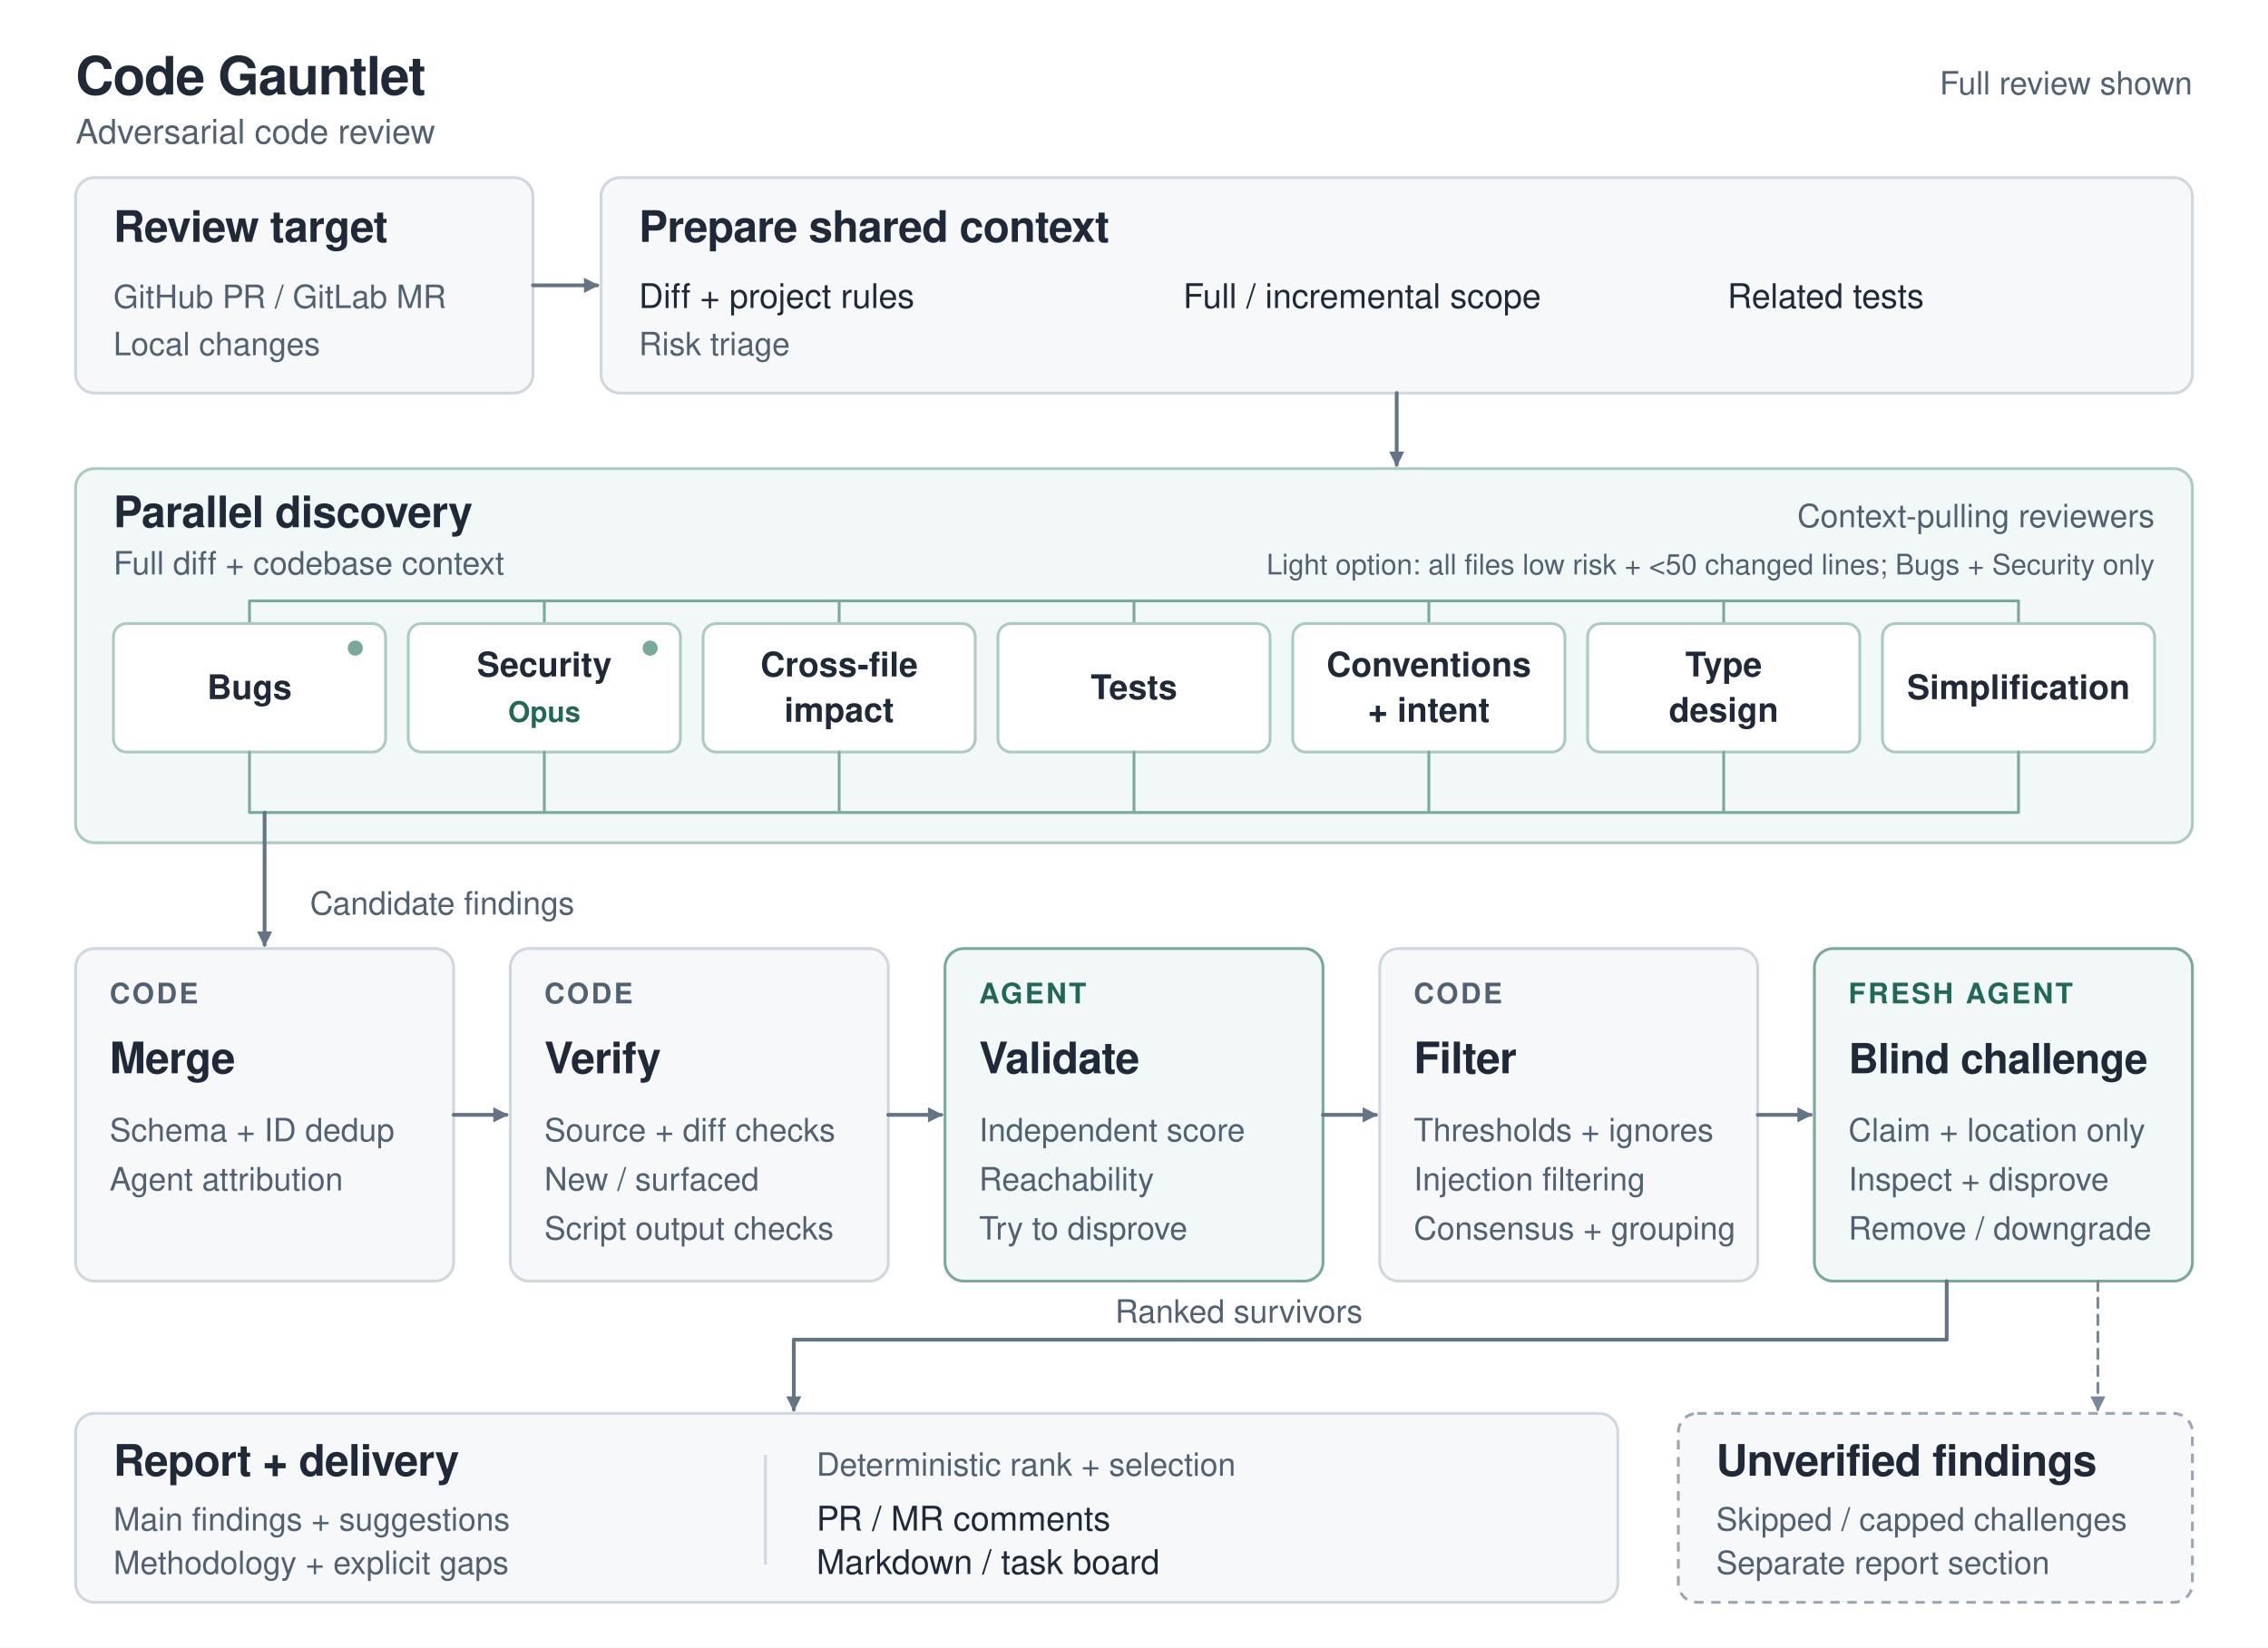
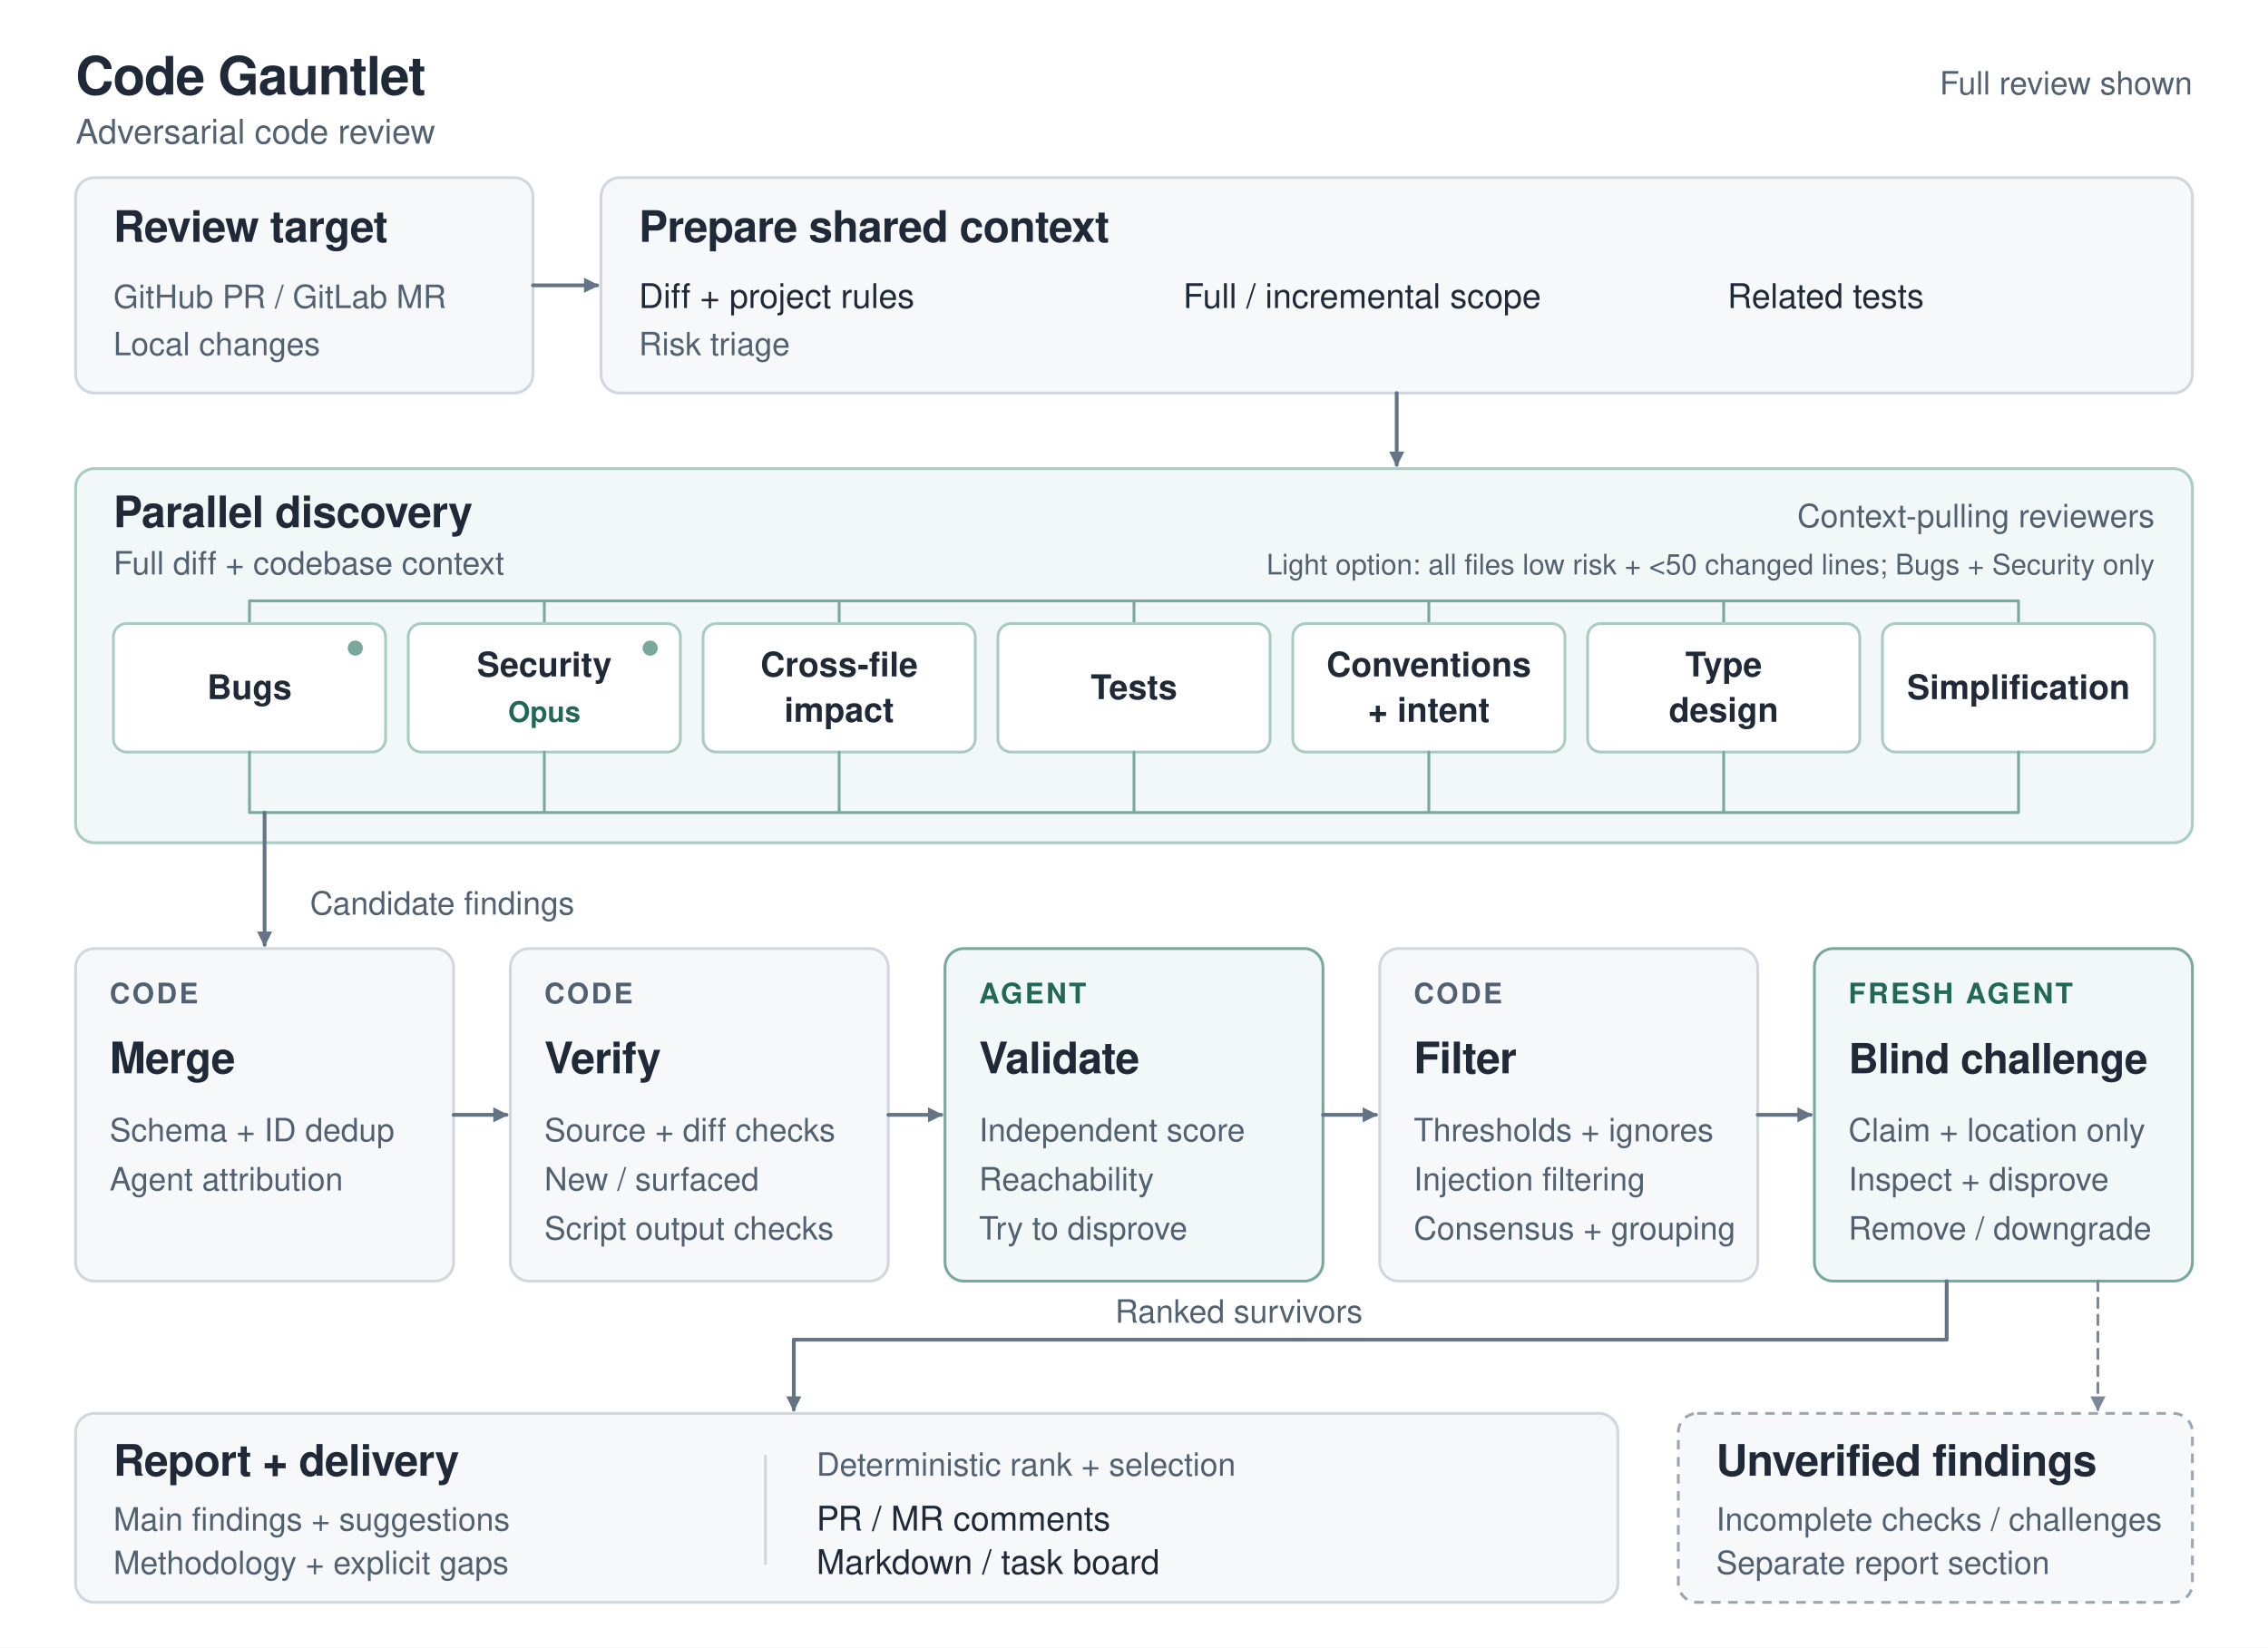
<svg xmlns="http://www.w3.org/2000/svg" width="1200" height="872" viewBox="0 0 1200 872" role="img" aria-labelledby="pipeline-title pipeline-desc">
  <defs>
    <style>
      text { font-family: -apple-system, BlinkMacSystemFont, "Segoe UI", Helvetica, Arial, sans-serif; font-size: 18px; fill: #1f2937; }
      .page { fill: #ffffff; }
      .panel { fill: #f6f8fa; stroke: #d0d7de; stroke-width: 1.5; }
      .agent-panel { fill: #f2f8f7; stroke: #aacbc3; stroke-width: 1.5; }
      .agent-node { fill: #ffffff; stroke: #aacbc3; stroke-width: 1.5; }
      .agent-stage { fill: #f2f8f7; stroke: #79a99d; stroke-width: 1.5; }
      .unverified-panel { fill: #f6f8fa; stroke: #9ba6b3; stroke-width: 1.5; stroke-dasharray: 5 4; }
      .title { font-size: 28px; font-weight: 650; letter-spacing: -0.5px; }
      .section { font-size: 23px; font-weight: 650; letter-spacing: -0.3px; }
      .stage-title { font-size: 23px; font-weight: 650; letter-spacing: -0.3px; }
      .challenge-title { font-size: 22px; font-weight: 650; letter-spacing: -0.3px; }
      .reviewer { font-size: 18px; font-weight: 600; text-anchor: middle; }
      .detail { font-size: 17px; fill: #526171; }
      .light-note { font-size: 15px; fill: #526171; }
      .light-mark { fill: #79a99d; }
      .muted { fill: #526171; }
      .kind { font-size: 15px; font-weight: 650; letter-spacing: 1.2px; fill: #526171; }
      .agent-kind { font-size: 15px; font-weight: 650; letter-spacing: 1.2px; fill: #216858; }
      .model { font-size: 15px; font-weight: 600; text-anchor: middle; fill: #216858; }
      .flow { fill: none; stroke: #647487; stroke-width: 2; stroke-linecap: round; stroke-linejoin: round; }
      .fan { fill: none; stroke: #79a99d; stroke-width: 1.5; stroke-linecap: round; stroke-linejoin: round; }
      .skipped { fill: none; stroke: #7b8898; stroke-width: 1.5; stroke-dasharray: 5 4; stroke-linecap: round; stroke-linejoin: round; }
      .divider { stroke: #d0d7de; stroke-width: 1.5; }
      .arrow { fill: #647487; }
      .skip-arrow { fill: #7b8898; }
    </style>
    <marker id="arrow" viewBox="0 0 8 8" refX="7" refY="4" markerWidth="8" markerHeight="8" markerUnits="userSpaceOnUse" orient="auto">
      <path class="arrow" d="M0 0 L8 4 L0 8 Z" />
    </marker>
    <marker id="skip-arrow" viewBox="0 0 8 8" refX="7" refY="4" markerWidth="8" markerHeight="8" markerUnits="userSpaceOnUse" orient="auto">
      <path class="skip-arrow" d="M0 0 L8 4 L0 8 Z" />
    </marker>
  </defs>
  <rect class="page" width="1200" height="872" />
  <text class="title" x="40" y="50">Code Gauntlet</text>
  <text class="muted" x="40" y="76">Adversarial code review</text>
  <text class="detail" x="1160" y="50" text-anchor="end">Full review shown</text>
  <rect class="panel" x="40" y="94" width="242" height="114" rx="10" />
  <text class="section" x="60" y="128">Review target</text>
  <text class="detail" x="60" y="163">GitHub PR / GitLab MR</text>
  <text class="detail" x="60" y="188">Local changes</text>
  <path class="flow" d="M282 151 H316" marker-end="url(#arrow)" />
  <rect class="panel" x="318" y="94" width="842" height="114" rx="10" />
  <text class="section" x="338" y="128">Prepare shared context</text>
  <text x="338" y="163">Diff + project rules</text>
  <text class="detail" x="338" y="188">Risk triage</text>
  <text x="626" y="163">Full / incremental scope</text>
  <text x="914" y="163">Related tests</text>
  <path class="flow" d="M739 208 V246" marker-end="url(#arrow)" />
  <rect class="agent-panel" x="40" y="248" width="1120" height="198" rx="10" />
  <text class="section" x="60" y="279">Parallel discovery</text>
  <text class="detail" x="60" y="304">Full diff + codebase context</text>
  <text class="detail" x="1140" y="279" text-anchor="end">Context-pulling reviewers</text>
  <text class="light-note" x="1140" y="304" text-anchor="end">Light option: all files low risk + &lt;50 changed lines; Bugs + Security only</text>
  <path class="fan" d="M132 330 V318 H1068 V330 M288 318 V330 M444 318 V330 M600 318 V330 M756 318 V330 M912 318 V330" />
  <rect class="agent-node" x="60" y="330" width="144" height="68" rx="7" />
  <circle class="light-mark" cx="188" cy="343" r="4" />
  <text class="reviewer" x="132" y="370">Bugs</text>
  <rect class="agent-node" x="216" y="330" width="144" height="68" rx="7" />
  <circle class="light-mark" cx="344" cy="343" r="4" />
  <text class="reviewer" x="288" y="358">Security</text>
  <text class="model" x="288" y="382">Opus</text>
  <rect class="agent-node" x="372" y="330" width="144" height="68" rx="7" />
  <text class="reviewer" x="444" y="358">Cross-file</text>
  <text class="reviewer" x="444" y="382">impact</text>
  <rect class="agent-node" x="528" y="330" width="144" height="68" rx="7" />
  <text class="reviewer" x="600" y="370">Tests</text>
  <rect class="agent-node" x="684" y="330" width="144" height="68" rx="7" />
  <text class="reviewer" x="756" y="358">Conventions</text>
  <text class="reviewer" x="756" y="382">+ intent</text>
  <rect class="agent-node" x="840" y="330" width="144" height="68" rx="7" />
  <text class="reviewer" x="912" y="358">Type</text>
  <text class="reviewer" x="912" y="382">design</text>
  <rect class="agent-node" x="996" y="330" width="144" height="68" rx="7" />
  <text class="reviewer" x="1068" y="370">Simplification</text>
  <path class="fan" d="M132 398 V430 H1068 V398 M288 398 V430 M444 398 V430 M600 398 V430 M756 398 V430 M912 398 V430" />
  <path class="flow" d="M140 430 V500" marker-end="url(#arrow)" />
  <text class="detail" x="164" y="484">Candidate findings</text>
  <rect class="panel" x="40" y="502" width="200" height="176" rx="10" />
  <text class="kind" x="58" y="531">CODE</text>
  <text class="stage-title" x="58" y="568">Merge</text>
  <text class="detail" x="58" y="604">Schema + ID dedup</text>
  <text class="detail" x="58" y="630">Agent attribution</text>
  <path class="flow" d="M240 590 H268" marker-end="url(#arrow)" />
  <rect class="panel" x="270" y="502" width="200" height="176" rx="10" />
  <text class="kind" x="288" y="531">CODE</text>
  <text class="stage-title" x="288" y="568">Verify</text>
  <text class="detail" x="288" y="604">Source + diff checks</text>
  <text class="detail" x="288" y="630">New / surfaced</text>
  <text class="detail" x="288" y="656">Script output checks</text>
  <path class="flow" d="M470 590 H498" marker-end="url(#arrow)" />
  <rect class="agent-stage" x="500" y="502" width="200" height="176" rx="10" />
  <text class="agent-kind" x="518" y="531">AGENT</text>
  <text class="stage-title" x="518" y="568">Validate</text>
  <text class="detail" x="518" y="604">Independent score</text>
  <text class="detail" x="518" y="630">Reachability</text>
  <text class="detail" x="518" y="656">Try to disprove</text>
  <path class="flow" d="M700 590 H728" marker-end="url(#arrow)" />
  <rect class="panel" x="730" y="502" width="200" height="176" rx="10" />
  <text class="kind" x="748" y="531">CODE</text>
  <text class="stage-title" x="748" y="568">Filter</text>
  <text class="detail" x="748" y="604">Thresholds + ignores</text>
  <text class="detail" x="748" y="630">Injection filtering</text>
  <text class="detail" x="748" y="656">Consensus + grouping</text>
  <path class="flow" d="M930 590 H958" marker-end="url(#arrow)" />
  <rect class="agent-stage" x="960" y="502" width="200" height="176" rx="10" />
  <text class="agent-kind" x="978" y="531">FRESH AGENT</text>
  <text class="challenge-title" x="978" y="568">Blind challenge</text>
  <text class="detail" x="978" y="604">Claim + location only</text>
  <text class="detail" x="978" y="630">Inspect + disprove</text>
  <text class="detail" x="978" y="656">Remove / downgrade</text>
  <path class="flow" d="M1030 678 V709 H420 V746" marker-end="url(#arrow)" />
  <text class="detail" x="590" y="700">Ranked survivors</text>
  <path class="skipped" d="M1110 678 V746" marker-end="url(#skip-arrow)" />
  <rect class="panel" x="40" y="748" width="816" height="100" rx="10" />
  <text class="section" x="60" y="781">Report + delivery</text>
  <text class="detail" x="60" y="810">Main findings + suggestions</text>
  <text class="detail" x="60" y="833">Methodology + explicit gaps</text>
  <line class="divider" x1="405" y1="770" x2="405" y2="828" />
  <text class="detail" x="432" y="781">Deterministic rank + selection</text>
  <text x="432" y="810">PR / MR comments</text>
  <text x="432" y="833">Markdown / task board</text>
  <rect class="unverified-panel" x="888" y="748" width="272" height="100" rx="10" />
  <text class="section" x="908" y="781">Unverified findings</text>
-   <text class="detail" x="908" y="810">Skipped / capped challenges</text>
+   <text class="detail" x="908" y="810">Incomplete checks / challenges</text>
  <text class="detail" x="908" y="833">Separate report section</text>
</svg>
